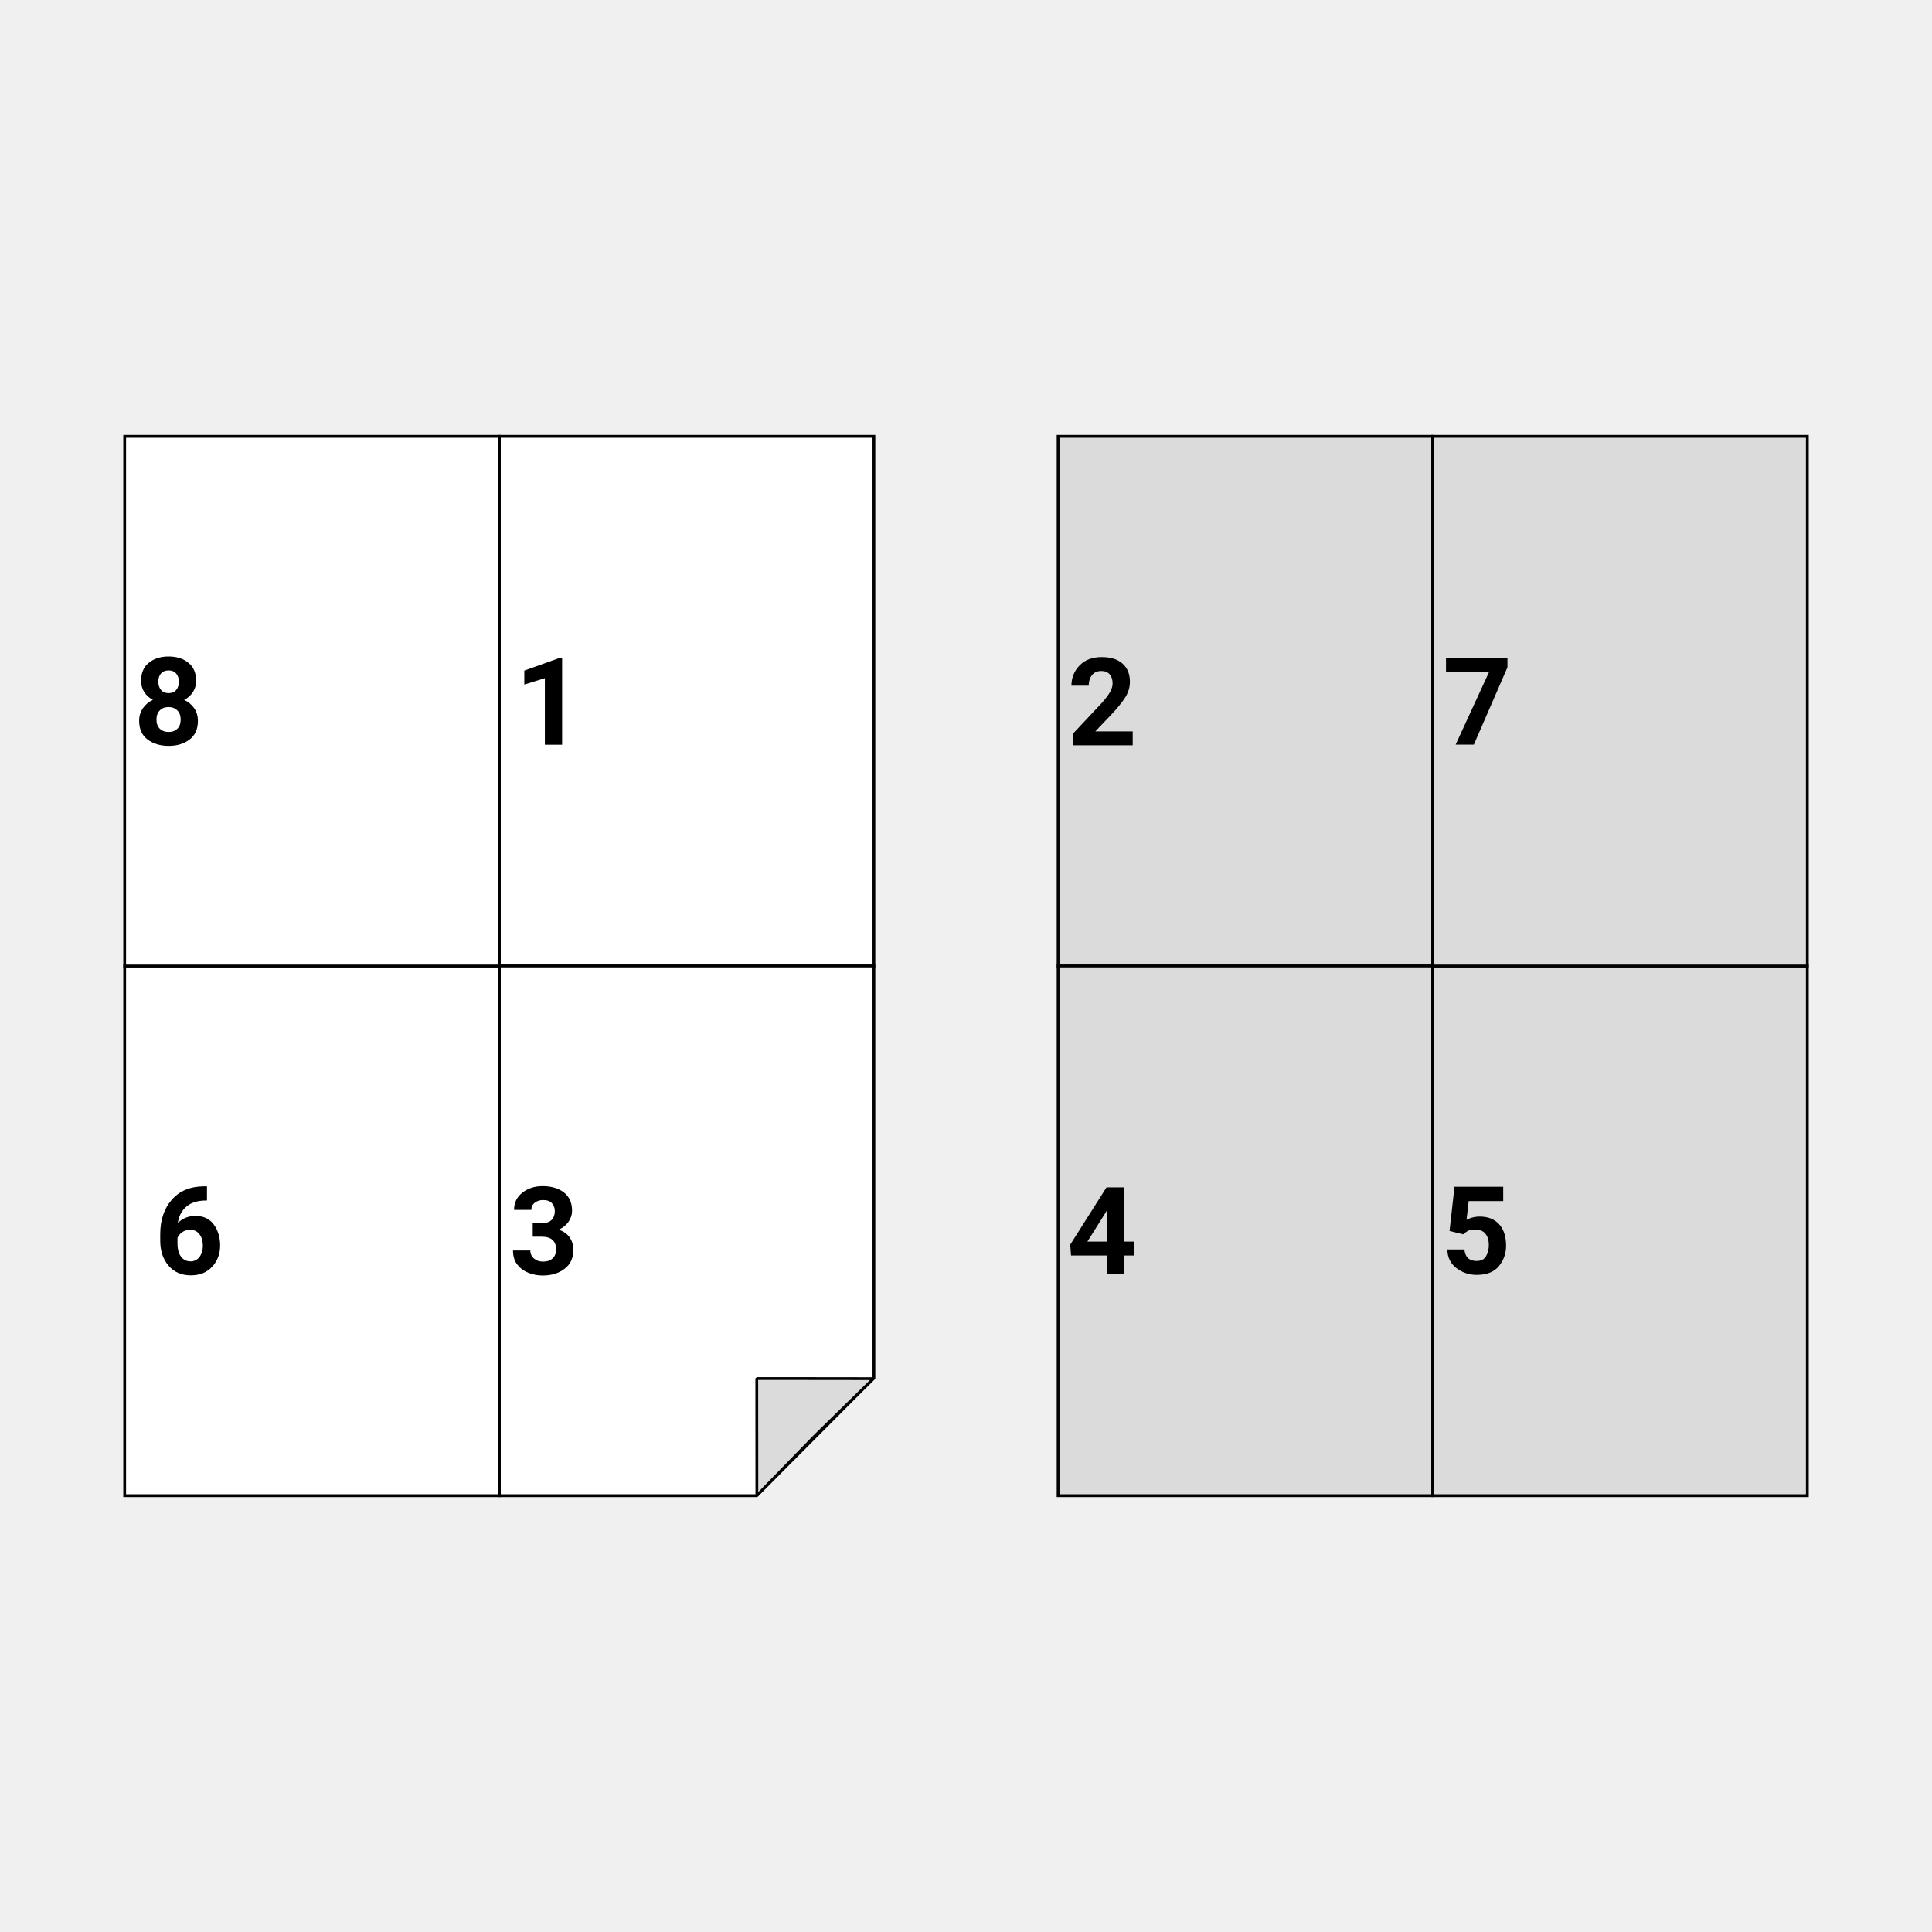
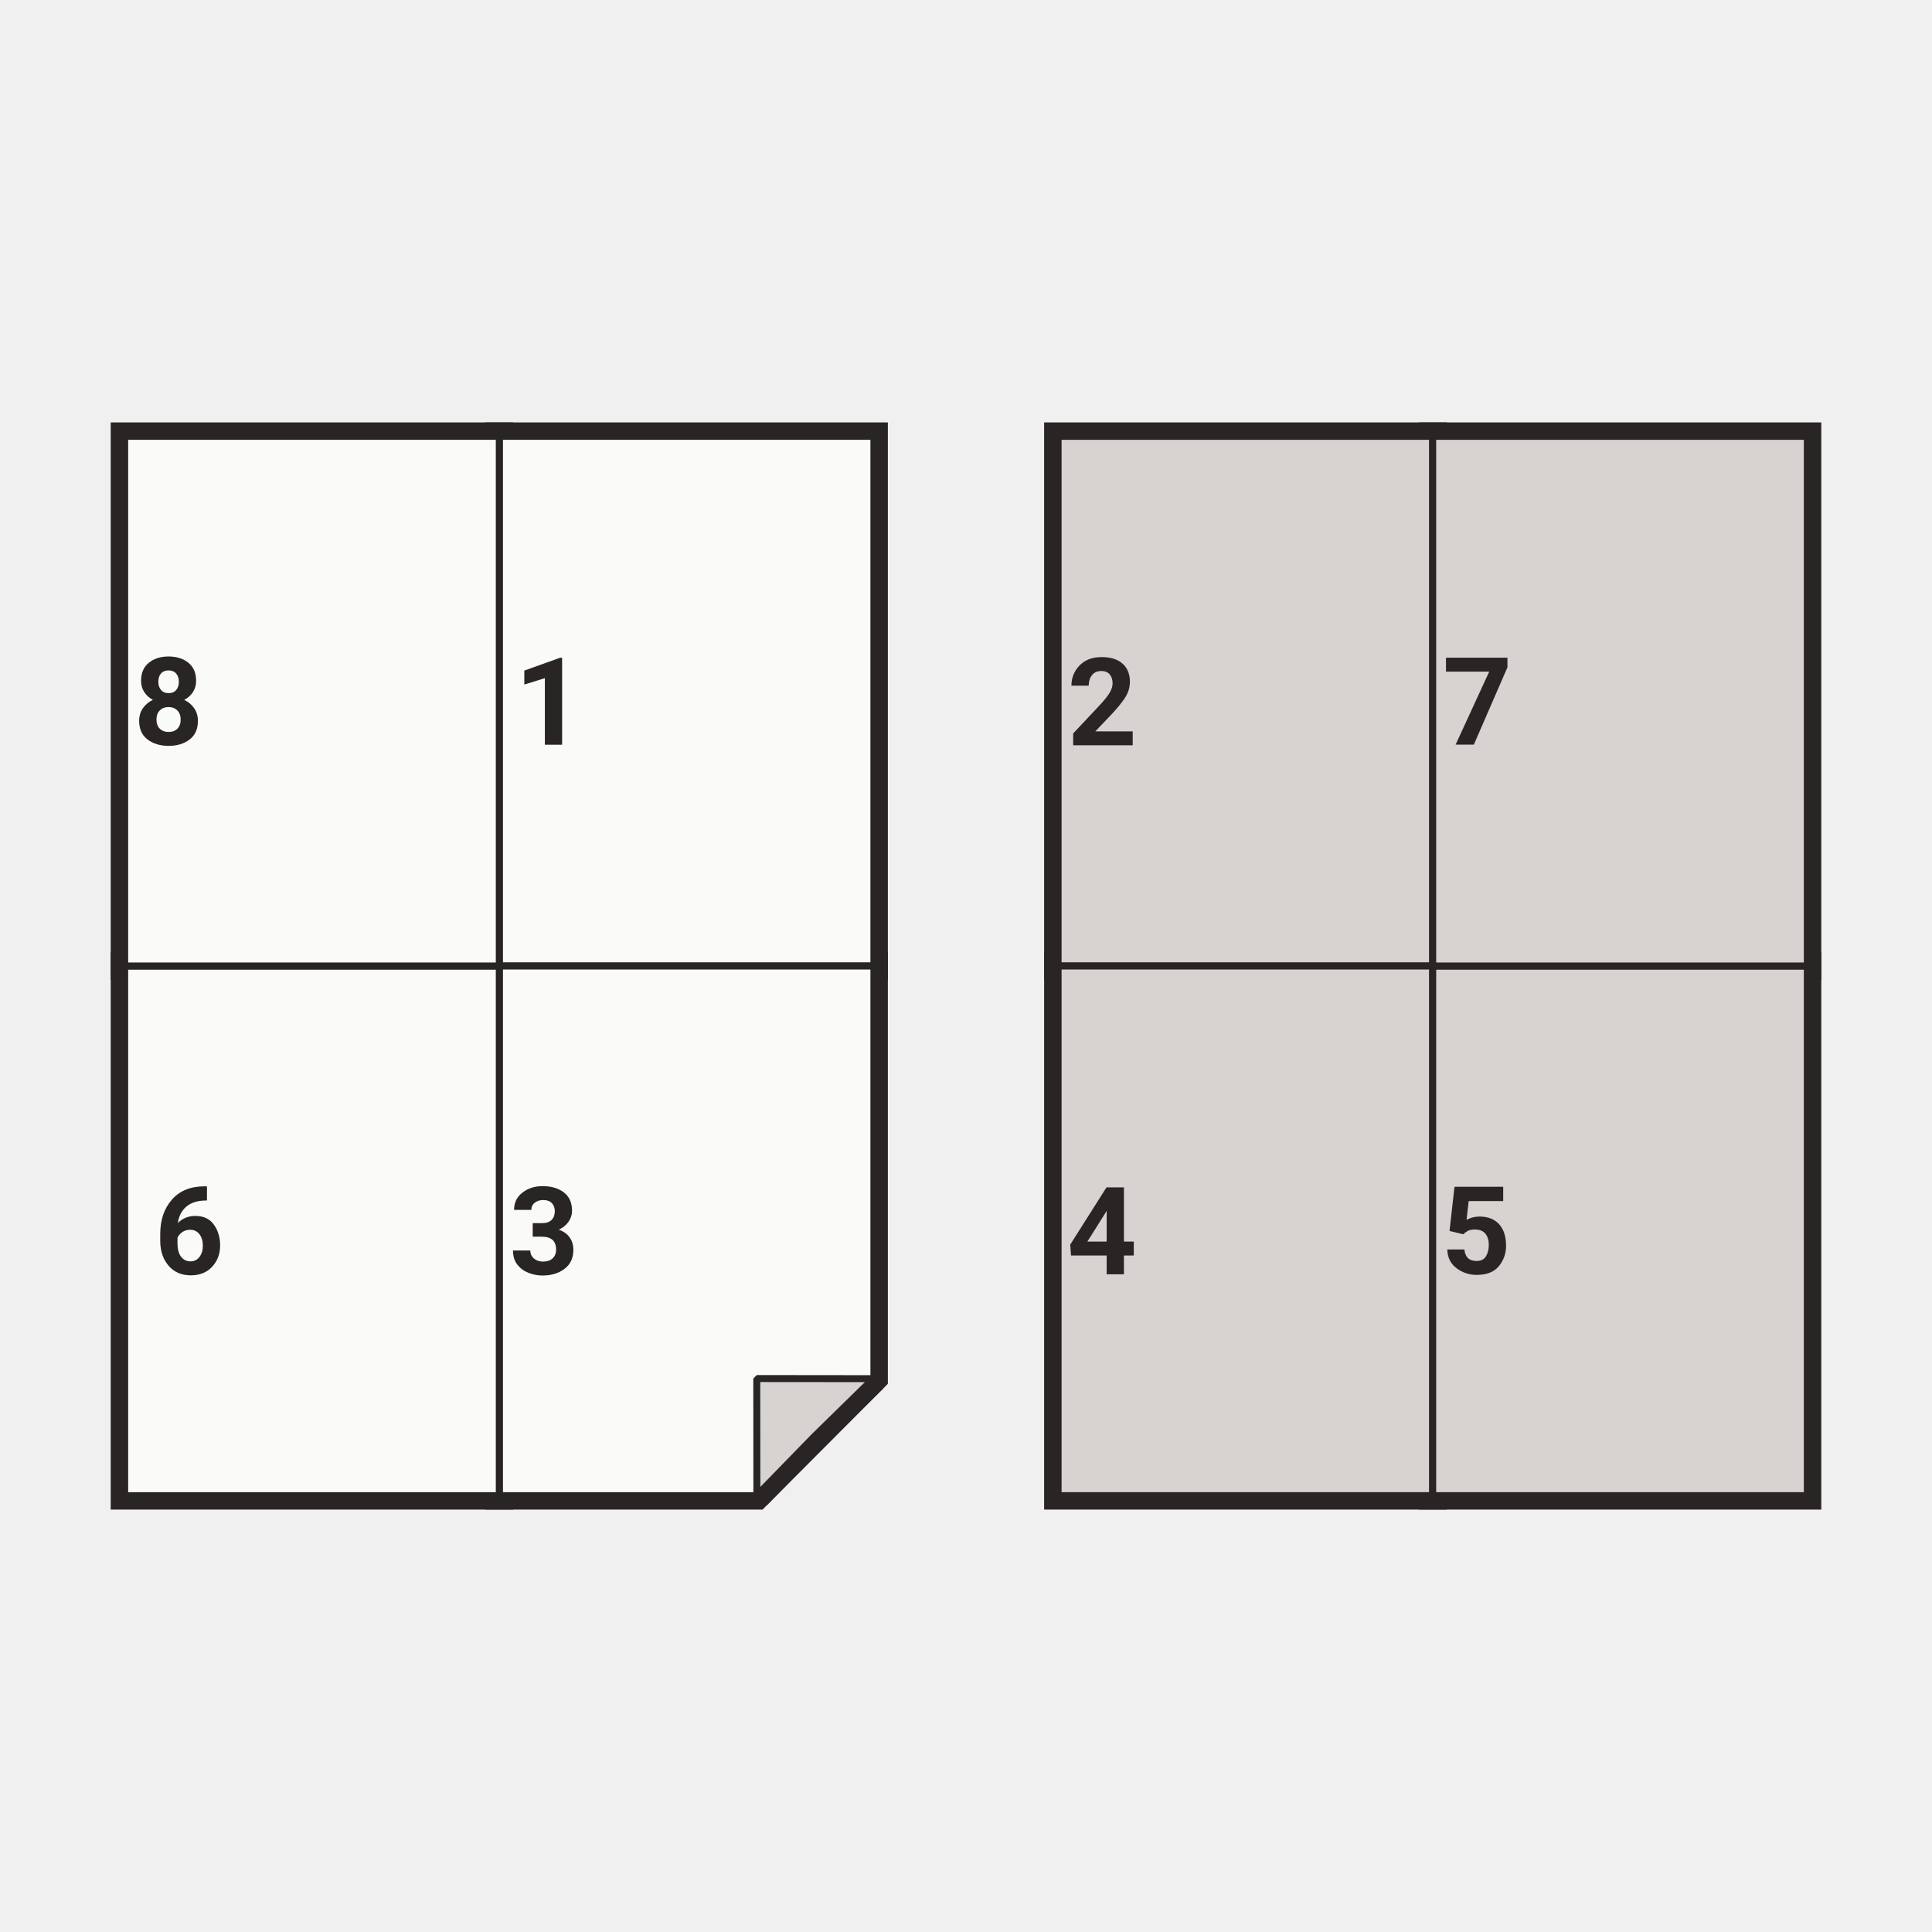
<svg xmlns="http://www.w3.org/2000/svg" width="366.225mm" height="366.225mm" viewBox="0 0 1384.159 1384.159" version="1.1" id="svg1" xml:space="preserve">
  <defs id="defs1" />
  <g id="layer1" transform="translate(-1846.268,-424)">
    <g id="g41">
      <rect style="fill:#ffffff;fill-opacity:0;stroke:none;stroke-width:2;stroke-linecap:round;stroke-linejoin:bevel;stroke-dasharray:4, 4;stroke-dashoffset:0;stroke-opacity:1;paint-order:markers fill stroke" id="rect29-0" width="1384.159" height="1384.159" x="1846.268" y="424" rx="0" ry="0" />
+       <g id="g30-4" transform="translate(206.5899,237.4227)" style="fill:none;stroke:#292524;stroke-width:20;stroke-dasharray:none;stroke-opacity:1">
+         <path id="rect1-8-1-8-2" style="fill:none;fill-opacity:1;stroke:#292524;stroke-width:20;stroke-linecap:round;stroke-dasharray:none;stroke-opacity:1;paint-order:markers fill stroke" d="m 2397.734,499.196 h 268.39 V 878.657 h -268.39 z" />
+         <path id="rect1-5-1-9-1-3" style="fill:none;fill-opacity:1;stroke:#292524;stroke-width:20;stroke-linecap:round;stroke-dasharray:none;stroke-opacity:1;paint-order:markers fill stroke" d="m 2397.734,878.657 h 268.39 v 379.46 h -268.39 z" />
+         <path id="rect1-7-8-4-2-2" style="fill:none;fill-opacity:1;stroke:#292524;stroke-width:20;stroke-linecap:round;stroke-dasharray:none;stroke-opacity:1;paint-order:markers fill stroke" d="m 2666.124,878.657 h 268.39 v 379.46 h -268.39 z" />
+         <path id="rect1-5-8-2-0-5-2" style="fill:none;fill-opacity:1;stroke:#292524;stroke-width:20;stroke-linecap:round;stroke-dasharray:none;stroke-opacity:1;paint-order:markers fill stroke" d="m 2666.124,499.196 h 268.39 V 878.657 h -268.39 z" />
+         <path id="rect1-34-3-1" style="fill:none;fill-opacity:1;stroke:#292524;stroke-width:20;stroke-linecap:round;stroke-dasharray:none;stroke-opacity:1;paint-order:markers fill stroke" d="m 1997.39,499.196 h 268.39 V 878.657 h -268.39 z" />
+         <path id="rect1-5-37-4-6" style="fill:none;fill-opacity:1;stroke:#292524;stroke-width:20;stroke-linecap:round;stroke-dasharray:none;stroke-opacity:1;paint-order:markers fill stroke" d="m 1997.39,878.657 h 268.39 v 295.228 l -83.966,84.232 h -184.424 z" />
+         <path id="rect1-8-9-3-6-0-8" style="fill:none;fill-opacity:1;stroke:#292524;stroke-width:20;stroke-linecap:round;stroke-dasharray:none;stroke-opacity:1;paint-order:markers fill stroke" d="m 1729,878.657 h 268.39 v 379.461 h -268.39 z" />
+         <path id="rect1-5-1-2-5-26-0-5" style="fill:none;fill-opacity:1;stroke:#292524;stroke-width:20;stroke-linecap:round;stroke-dasharray:none;stroke-opacity:1;paint-order:markers fill stroke" d="m 1729,499.196 h 268.39 V 878.657 h -268.39 z" />
+         <path id="path17-5-7" style="fill:none;fill-opacity:1;stroke:#292524;stroke-width:20;stroke-linecap:round;stroke-linejoin:bevel;stroke-dasharray:none;stroke-opacity:1;paint-order:markers fill stroke" d="m 2181.861,1174.224 41.338,0.036 42.182,0.051 -42.146,41.274 -41.302,42.408 -0.037,-42.445 z" />
+         <text xml:space="preserve" style="font-weight:bold;font-size:87.615px;line-height:1.1;font-family:Roboto;-inkscape-font-specification:'Roboto Bold';text-align:center;text-decoration-color:#000000;letter-spacing:1.288px;word-spacing:1.288px;writing-mode:lr-tb;direction:ltr;text-anchor:middle;fill:none;fill-opacity:1;stroke:#292524;stroke-width:20;stroke-dasharray:none;stroke-opacity:1;paint-order:markers stroke fill" x="2135.634" y="720.244" id="text2-7-3-7-58-5-3-6" transform="scale(1.000158,0.9998423)">
+           <tspan id="tspan2-6-1-8-6-4-1-1" x="2136.278" y="720.244" style="fill:none;fill-opacity:1;stroke:#292524;stroke-width:20;stroke-dasharray:none;stroke-opacity:1">1</tspan>
+         </text>
+         <text xml:space="preserve" style="font-weight:bold;font-size:87.615px;line-height:1.1;font-family:Roboto;-inkscape-font-specification:'Roboto Bold';text-align:center;text-decoration-color:#000000;letter-spacing:1.288px;word-spacing:1.288px;writing-mode:lr-tb;direction:ltr;text-anchor:middle;fill:none;fill-opacity:1;stroke:#292524;stroke-width:20;stroke-dasharray:none;stroke-opacity:1;paint-order:markers stroke fill" x="2131.976" y="1099.721" id="text2-7-3-7-586-9-0-8" transform="scale(1.000158,0.9998423)">
+           <tspan id="tspan2-6-1-8-26-1-67-9" x="2132.62" y="1099.721" style="fill:none;fill-opacity:1;stroke:#292524;stroke-width:20;stroke-dasharray:none;stroke-opacity:1">3</tspan>
+         </text>
+         <text xml:space="preserve" style="font-weight:bold;font-size:87.615px;line-height:1.1;font-family:Roboto;-inkscape-font-specification:'Roboto Bold';text-align:center;text-decoration-color:#000000;letter-spacing:1.288px;word-spacing:1.288px;writing-mode:lr-tb;direction:ltr;text-anchor:middle;fill:none;fill-opacity:1;stroke:#292524;stroke-width:20;stroke-dasharray:none;stroke-opacity:1;paint-order:markers stroke fill" x="1862.901" y="720.201" id="text2-7-3-7-46-2-50-2" transform="scale(1.000158,0.9998423)">
+           <tspan id="tspan2-6-1-8-18-5-0-7" x="1863.545" y="720.201" style="fill:none;fill-opacity:1;stroke:#292524;stroke-width:20;stroke-dasharray:none;stroke-opacity:1">8</tspan>
+         </text>
+         <text xml:space="preserve" style="font-weight:bold;font-size:87.615px;line-height:1.1;font-family:Roboto;-inkscape-font-specification:'Roboto Bold';text-align:center;text-decoration-color:#000000;letter-spacing:1.288px;word-spacing:1.288px;writing-mode:lr-tb;direction:ltr;text-anchor:middle;fill:none;fill-opacity:1;stroke:#292524;stroke-width:20;stroke-dasharray:none;stroke-opacity:1;paint-order:markers stroke fill" x="1877.69" y="1099.593" id="text2-7-3-7-7-0-4-9" transform="scale(1.000158,0.9998423)">
+           <tspan id="tspan2-6-1-8-62-8-54-5" x="1878.334" y="1099.593" style="fill:none;fill-opacity:1;stroke:#292524;stroke-width:20;stroke-dasharray:none;stroke-opacity:1">6</tspan>
+         </text>
+         <text xml:space="preserve" style="font-weight:bold;font-size:87.615px;line-height:1.1;font-family:Roboto;-inkscape-font-specification:'Roboto Bold';text-align:center;text-decoration-color:#000000;letter-spacing:1.288px;word-spacing:1.288px;writing-mode:lr-tb;direction:ltr;text-anchor:middle;fill:none;fill-opacity:1;stroke:#292524;stroke-width:20;stroke-dasharray:none;stroke-opacity:1;paint-order:markers stroke fill" x="2531.701" y="720.629" id="text2-7-3-7-0-3-8-4" transform="scale(1.000158,0.9998423)">
+           <tspan id="tspan2-6-1-8-3-9-3-3" x="2532.345" y="720.629" style="fill:none;fill-opacity:1;stroke:#292524;stroke-width:20;stroke-dasharray:none;stroke-opacity:1">2</tspan>
+         </text>
+         <text xml:space="preserve" style="font-weight:bold;font-size:87.615px;line-height:1.1;font-family:Roboto;-inkscape-font-specification:'Roboto Bold';text-align:center;text-decoration-color:#000000;letter-spacing:1.288px;word-spacing:1.288px;writing-mode:lr-tb;direction:ltr;text-anchor:middle;fill:none;fill-opacity:1;stroke:#292524;stroke-width:20;stroke-dasharray:none;stroke-opacity:1;paint-order:markers stroke fill" x="2800.433" y="720.179" id="text2-7-3-7-95-3-1-1" transform="scale(1.000158,0.9998423)">
+           <tspan id="tspan2-6-1-8-32-9-4-2" x="2801.077" y="720.179" style="fill:none;fill-opacity:1;stroke:#292524;stroke-width:20;stroke-dasharray:none;stroke-opacity:1">7</tspan>
+         </text>
+         <text xml:space="preserve" style="font-weight:bold;font-size:87.615px;line-height:1.1;font-family:Roboto;-inkscape-font-specification:'Roboto Bold';text-align:center;text-decoration-color:#000000;letter-spacing:1.288px;word-spacing:1.288px;writing-mode:lr-tb;direction:ltr;text-anchor:middle;fill:none;fill-opacity:1;stroke:#292524;stroke-width:20;stroke-dasharray:none;stroke-opacity:1;paint-order:markers stroke fill" x="2531.487" y="1099.7" id="text2-7-3-7-6-6-8-3" transform="scale(1.000158,0.9998423)">
+           <tspan id="tspan2-6-1-8-7-7-4-3" x="2532.131" y="1099.7" style="fill:none;fill-opacity:1;stroke:#292524;stroke-width:20;stroke-dasharray:none;stroke-opacity:1">4</tspan>
+         </text>
+         <text xml:space="preserve" style="font-weight:bold;font-size:87.615px;line-height:1.1;font-family:Roboto;-inkscape-font-specification:'Roboto Bold';text-align:center;text-decoration-color:#000000;letter-spacing:1.288px;word-spacing:1.288px;writing-mode:lr-tb;direction:ltr;text-anchor:middle;fill:none;fill-opacity:1;stroke:#292524;stroke-width:20;stroke-dasharray:none;stroke-opacity:1;paint-order:markers stroke fill" x="2799.45" y="1099.272" id="text2-7-3-7-41-9-9-4" transform="scale(1.000158,0.9998423)">
+           <tspan id="tspan2-6-1-8-96-9-2-1" x="2800.093" y="1099.272" style="fill:none;fill-opacity:1;stroke:#292524;stroke-width:20;stroke-dasharray:none;stroke-opacity:1">5</tspan>
+         </text>
+       </g>
      <g id="g30" transform="translate(206.5899,237.4227)">
-         <path id="rect1-8-1-8" style="fill:#dbdbdb;fill-opacity:1;stroke:#000000;stroke-width:2;stroke-linecap:round;paint-order:markers fill stroke" d="m 2397.734,499.196 h 268.39 V 878.657 h -268.39 z" />
-         <path id="rect1-5-1-9-1" style="fill:#dbdbdb;fill-opacity:1;stroke:#000000;stroke-width:2;stroke-linecap:round;paint-order:markers fill stroke" d="m 2397.734,878.657 h 268.39 v 379.46 h -268.39 z" />
-         <path id="rect1-7-8-4-2" style="fill:#dbdbdb;fill-opacity:1;stroke:#000000;stroke-width:2;stroke-linecap:round;paint-order:markers fill stroke" d="m 2666.124,878.657 h 268.39 v 379.46 h -268.39 z" />
-         <path id="rect1-5-8-2-0-5" style="fill:#dbdbdb;fill-opacity:1;stroke:#000000;stroke-width:2;stroke-linecap:round;paint-order:markers fill stroke" d="m 2666.124,499.196 h 268.39 V 878.657 h -268.39 z" />
-         <path id="rect1-34-3" style="fill:#ffffff;stroke:#000000;stroke-width:2;stroke-linecap:round;paint-order:markers fill stroke" d="m 1997.39,499.196 h 268.39 V 878.657 h -268.39 z" />
-         <path id="rect1-5-37-4" style="fill:#ffffff;stroke:#000000;stroke-width:1.999;stroke-linecap:round;stroke-dasharray:none;paint-order:markers fill stroke" d="m 1997.39,878.657 h 268.39 v 295.228 l -83.966,84.232 h -184.424 z" />
-         <path id="rect1-8-9-3-6-0" style="fill:#ffffff;stroke:#000000;stroke-width:2;stroke-linecap:round;paint-order:markers fill stroke" d="m 1729,878.657 h 268.39 v 379.461 h -268.39 z" />
-         <path id="rect1-5-1-2-5-26-0" style="fill:#ffffff;stroke:#000000;stroke-width:2;stroke-linecap:round;paint-order:markers fill stroke" d="m 1729,499.196 h 268.39 V 878.657 h -268.39 z" />
-         <path id="path17-5" style="fill:#dbdbdb;stroke:#000000;stroke-width:1.999;stroke-linecap:round;stroke-linejoin:bevel;paint-order:markers fill stroke" d="m 2181.861,1174.224 41.338,0.036 42.182,0.051 -42.146,41.274 -41.302,42.408 -0.037,-42.445 z" />
-         <text xml:space="preserve" style="font-weight:bold;font-size:87.615px;line-height:1.1;font-family:Roboto;-inkscape-font-specification:'Roboto Bold';text-align:center;text-decoration-color:#000000;letter-spacing:1.288px;word-spacing:1.288px;writing-mode:lr-tb;direction:ltr;text-anchor:middle;fill:#000000;fill-opacity:1;stroke:none;stroke-width:15.496;stroke-opacity:1;paint-order:markers stroke fill" x="2135.634" y="720.244" id="text2-7-3-7-58-5-3" transform="scale(1.000158,0.9998423)">
-           <tspan id="tspan2-6-1-8-6-4-1" x="2136.278" y="720.244" style="stroke-width:15.496">1</tspan>
+         <path id="rect1-8-1-8" style="fill:#d6d3d1;fill-opacity:1;stroke:#292524;stroke-width:5;stroke-linecap:round;stroke-dasharray:none;stroke-opacity:1;paint-order:markers fill stroke" d="m 2397.734,499.196 h 268.39 V 878.657 h -268.39 z" />
+         <path id="rect1-5-1-9-1" style="fill:#d6d3d1;fill-opacity:1;stroke:#292524;stroke-width:5;stroke-linecap:round;stroke-dasharray:none;stroke-opacity:1;paint-order:markers fill stroke" d="m 2397.734,878.657 h 268.39 v 379.46 h -268.39 z" />
+         <path id="rect1-7-8-4-2" style="fill:#d6d3d1;fill-opacity:1;stroke:#292524;stroke-width:5;stroke-linecap:round;stroke-dasharray:none;stroke-opacity:1;paint-order:markers fill stroke" d="m 2666.124,878.657 h 268.39 v 379.46 h -268.39 z" />
+         <path id="rect1-5-8-2-0-5" style="fill:#d6d3d1;fill-opacity:1;stroke:#292524;stroke-width:5;stroke-linecap:round;stroke-dasharray:none;stroke-opacity:1;paint-order:markers fill stroke" d="m 2666.124,499.196 h 268.39 V 878.657 h -268.39 z" />
+         <path id="rect1-34-3" style="fill:#fafaf9;fill-opacity:1;stroke:#292524;stroke-width:5;stroke-linecap:round;stroke-dasharray:none;stroke-opacity:1;paint-order:markers fill stroke" d="m 1997.39,499.196 h 268.39 V 878.657 h -268.39 z" />
+         <path id="rect1-5-37-4" style="fill:#fafaf9;fill-opacity:1;stroke:#292524;stroke-width:5;stroke-linecap:round;stroke-dasharray:none;stroke-opacity:1;paint-order:markers fill stroke" d="m 1997.39,878.657 h 268.39 v 295.228 l -83.966,84.232 h -184.424 z" />
+         <path id="rect1-8-9-3-6-0" style="fill:#fafaf9;fill-opacity:1;stroke:#292524;stroke-width:5;stroke-linecap:round;stroke-dasharray:none;stroke-opacity:1;paint-order:markers fill stroke" d="m 1729,878.657 h 268.39 v 379.461 h -268.39 z" />
+         <path id="rect1-5-1-2-5-26-0" style="fill:#fafaf9;fill-opacity:1;stroke:#292524;stroke-width:5;stroke-linecap:round;stroke-dasharray:none;stroke-opacity:1;paint-order:markers fill stroke" d="m 1729,499.196 h 268.39 V 878.657 h -268.39 z" />
+         <path id="path17-5" style="fill:#d6d3d1;fill-opacity:1;stroke:#292524;stroke-width:5;stroke-linecap:round;stroke-linejoin:bevel;stroke-dasharray:none;stroke-opacity:1;paint-order:markers fill stroke" d="m 2181.861,1174.224 41.338,0.036 42.182,0.051 -42.146,41.274 -41.302,42.408 -0.037,-42.445 z" />
+         <text xml:space="preserve" style="font-weight:bold;font-size:87.615px;line-height:1.1;font-family:Roboto;-inkscape-font-specification:'Roboto Bold';text-align:center;text-decoration-color:#000000;letter-spacing:1.288px;word-spacing:1.288px;writing-mode:lr-tb;direction:ltr;text-anchor:middle;fill:#292524;fill-opacity:1;stroke:none;stroke-width:15.496;stroke-opacity:1;paint-order:markers stroke fill" x="2135.634" y="720.244" id="text2-7-3-7-58-5-3" transform="scale(1.000158,0.9998423)">
+           <tspan id="tspan2-6-1-8-6-4-1" x="2136.278" y="720.244" style="fill:#292524;fill-opacity:1;stroke-width:15.496">1</tspan>
        </text>
-         <text xml:space="preserve" style="font-weight:bold;font-size:87.615px;line-height:1.1;font-family:Roboto;-inkscape-font-specification:'Roboto Bold';text-align:center;text-decoration-color:#000000;letter-spacing:1.288px;word-spacing:1.288px;writing-mode:lr-tb;direction:ltr;text-anchor:middle;fill:#000000;fill-opacity:1;stroke:none;stroke-width:15.496;stroke-opacity:1;paint-order:markers stroke fill" x="2131.976" y="1099.721" id="text2-7-3-7-586-9-0" transform="scale(1.000158,0.9998423)">
-           <tspan id="tspan2-6-1-8-26-1-67" x="2132.62" y="1099.721" style="stroke-width:15.496">3</tspan>
+         <text xml:space="preserve" style="font-weight:bold;font-size:87.615px;line-height:1.1;font-family:Roboto;-inkscape-font-specification:'Roboto Bold';text-align:center;text-decoration-color:#000000;letter-spacing:1.288px;word-spacing:1.288px;writing-mode:lr-tb;direction:ltr;text-anchor:middle;fill:#292524;fill-opacity:1;stroke:none;stroke-width:15.496;stroke-opacity:1;paint-order:markers stroke fill" x="2131.976" y="1099.721" id="text2-7-3-7-586-9-0" transform="scale(1.000158,0.9998423)">
+           <tspan id="tspan2-6-1-8-26-1-67" x="2132.62" y="1099.721" style="fill:#292524;fill-opacity:1;stroke-width:15.496">3</tspan>
        </text>
-         <text xml:space="preserve" style="font-weight:bold;font-size:87.615px;line-height:1.1;font-family:Roboto;-inkscape-font-specification:'Roboto Bold';text-align:center;text-decoration-color:#000000;letter-spacing:1.288px;word-spacing:1.288px;writing-mode:lr-tb;direction:ltr;text-anchor:middle;fill:#000000;fill-opacity:1;stroke:none;stroke-width:15.496;stroke-opacity:1;paint-order:markers stroke fill" x="1862.901" y="720.201" id="text2-7-3-7-46-2-50" transform="scale(1.000158,0.9998423)">
-           <tspan id="tspan2-6-1-8-18-5-0" x="1863.545" y="720.201" style="stroke-width:15.496">8</tspan>
+         <text xml:space="preserve" style="font-weight:bold;font-size:87.615px;line-height:1.1;font-family:Roboto;-inkscape-font-specification:'Roboto Bold';text-align:center;text-decoration-color:#000000;letter-spacing:1.288px;word-spacing:1.288px;writing-mode:lr-tb;direction:ltr;text-anchor:middle;fill:#292524;fill-opacity:1;stroke:none;stroke-width:15.496;stroke-opacity:1;paint-order:markers stroke fill" x="1862.901" y="720.201" id="text2-7-3-7-46-2-50" transform="scale(1.000158,0.9998423)">
+           <tspan id="tspan2-6-1-8-18-5-0" x="1863.545" y="720.201" style="fill:#292524;fill-opacity:1;stroke-width:15.496">8</tspan>
        </text>
-         <text xml:space="preserve" style="font-weight:bold;font-size:87.615px;line-height:1.1;font-family:Roboto;-inkscape-font-specification:'Roboto Bold';text-align:center;text-decoration-color:#000000;letter-spacing:1.288px;word-spacing:1.288px;writing-mode:lr-tb;direction:ltr;text-anchor:middle;fill:#000000;fill-opacity:1;stroke:none;stroke-width:15.496;stroke-opacity:1;paint-order:markers stroke fill" x="1877.69" y="1099.593" id="text2-7-3-7-7-0-4" transform="scale(1.000158,0.9998423)">
-           <tspan id="tspan2-6-1-8-62-8-54" x="1878.334" y="1099.593" style="stroke-width:15.496">6</tspan>
+         <text xml:space="preserve" style="font-weight:bold;font-size:87.615px;line-height:1.1;font-family:Roboto;-inkscape-font-specification:'Roboto Bold';text-align:center;text-decoration-color:#000000;letter-spacing:1.288px;word-spacing:1.288px;writing-mode:lr-tb;direction:ltr;text-anchor:middle;fill:#292524;fill-opacity:1;stroke:none;stroke-width:15.496;stroke-opacity:1;paint-order:markers stroke fill" x="1877.69" y="1099.593" id="text2-7-3-7-7-0-4" transform="scale(1.000158,0.9998423)">
+           <tspan id="tspan2-6-1-8-62-8-54" x="1878.334" y="1099.593" style="fill:#292524;fill-opacity:1;stroke-width:15.496">6</tspan>
        </text>
-         <text xml:space="preserve" style="font-weight:bold;font-size:87.615px;line-height:1.1;font-family:Roboto;-inkscape-font-specification:'Roboto Bold';text-align:center;text-decoration-color:#000000;letter-spacing:1.288px;word-spacing:1.288px;writing-mode:lr-tb;direction:ltr;text-anchor:middle;fill:#000000;fill-opacity:1;stroke:none;stroke-width:15.496;stroke-opacity:1;paint-order:markers stroke fill" x="2531.701" y="720.629" id="text2-7-3-7-0-3-8" transform="scale(1.000158,0.9998423)">
-           <tspan id="tspan2-6-1-8-3-9-3" x="2532.345" y="720.629" style="stroke-width:15.496">2</tspan>
+         <text xml:space="preserve" style="font-weight:bold;font-size:87.615px;line-height:1.1;font-family:Roboto;-inkscape-font-specification:'Roboto Bold';text-align:center;text-decoration-color:#000000;letter-spacing:1.288px;word-spacing:1.288px;writing-mode:lr-tb;direction:ltr;text-anchor:middle;fill:#292524;fill-opacity:1;stroke:none;stroke-width:15.496;stroke-opacity:1;paint-order:markers stroke fill" x="2531.701" y="720.629" id="text2-7-3-7-0-3-8" transform="scale(1.000158,0.9998423)">
+           <tspan id="tspan2-6-1-8-3-9-3" x="2532.345" y="720.629" style="fill:#292524;fill-opacity:1;stroke-width:15.496">2</tspan>
        </text>
-         <text xml:space="preserve" style="font-weight:bold;font-size:87.615px;line-height:1.1;font-family:Roboto;-inkscape-font-specification:'Roboto Bold';text-align:center;text-decoration-color:#000000;letter-spacing:1.288px;word-spacing:1.288px;writing-mode:lr-tb;direction:ltr;text-anchor:middle;fill:#000000;fill-opacity:1;stroke:none;stroke-width:15.496;stroke-opacity:1;paint-order:markers stroke fill" x="2800.433" y="720.179" id="text2-7-3-7-95-3-1" transform="scale(1.000158,0.9998423)">
-           <tspan id="tspan2-6-1-8-32-9-4" x="2801.077" y="720.179" style="stroke-width:15.496">7</tspan>
+         <text xml:space="preserve" style="font-weight:bold;font-size:87.615px;line-height:1.1;font-family:Roboto;-inkscape-font-specification:'Roboto Bold';text-align:center;text-decoration-color:#000000;letter-spacing:1.288px;word-spacing:1.288px;writing-mode:lr-tb;direction:ltr;text-anchor:middle;fill:#292524;fill-opacity:1;stroke:none;stroke-width:15.496;stroke-opacity:1;paint-order:markers stroke fill" x="2800.433" y="720.179" id="text2-7-3-7-95-3-1" transform="scale(1.000158,0.9998423)">
+           <tspan id="tspan2-6-1-8-32-9-4" x="2801.077" y="720.179" style="fill:#292524;fill-opacity:1;stroke-width:15.496">7</tspan>
        </text>
-         <text xml:space="preserve" style="font-weight:bold;font-size:87.615px;line-height:1.1;font-family:Roboto;-inkscape-font-specification:'Roboto Bold';text-align:center;text-decoration-color:#000000;letter-spacing:1.288px;word-spacing:1.288px;writing-mode:lr-tb;direction:ltr;text-anchor:middle;fill:#000000;fill-opacity:1;stroke:none;stroke-width:15.496;stroke-opacity:1;paint-order:markers stroke fill" x="2531.487" y="1099.7" id="text2-7-3-7-6-6-8" transform="scale(1.000158,0.9998423)">
-           <tspan id="tspan2-6-1-8-7-7-4" x="2532.131" y="1099.7" style="stroke-width:15.496">4</tspan>
+         <text xml:space="preserve" style="font-weight:bold;font-size:87.615px;line-height:1.1;font-family:Roboto;-inkscape-font-specification:'Roboto Bold';text-align:center;text-decoration-color:#000000;letter-spacing:1.288px;word-spacing:1.288px;writing-mode:lr-tb;direction:ltr;text-anchor:middle;fill:#292524;fill-opacity:1;stroke:none;stroke-width:15.496;stroke-opacity:1;paint-order:markers stroke fill" x="2531.487" y="1099.7" id="text2-7-3-7-6-6-8" transform="scale(1.000158,0.9998423)">
+           <tspan id="tspan2-6-1-8-7-7-4" x="2532.131" y="1099.7" style="fill:#292524;fill-opacity:1;stroke-width:15.496">4</tspan>
        </text>
-         <text xml:space="preserve" style="font-weight:bold;font-size:87.615px;line-height:1.1;font-family:Roboto;-inkscape-font-specification:'Roboto Bold';text-align:center;text-decoration-color:#000000;letter-spacing:1.288px;word-spacing:1.288px;writing-mode:lr-tb;direction:ltr;text-anchor:middle;fill:#000000;fill-opacity:1;stroke:none;stroke-width:15.496;stroke-opacity:1;paint-order:markers stroke fill" x="2799.45" y="1099.272" id="text2-7-3-7-41-9-9" transform="scale(1.000158,0.9998423)">
-           <tspan id="tspan2-6-1-8-96-9-2" x="2800.093" y="1099.272" style="stroke-width:15.496">5</tspan>
+         <text xml:space="preserve" style="font-weight:bold;font-size:87.615px;line-height:1.1;font-family:Roboto;-inkscape-font-specification:'Roboto Bold';text-align:center;text-decoration-color:#000000;letter-spacing:1.288px;word-spacing:1.288px;writing-mode:lr-tb;direction:ltr;text-anchor:middle;fill:#292524;fill-opacity:1;stroke:none;stroke-width:15.496;stroke-opacity:1;paint-order:markers stroke fill" x="2799.45" y="1099.272" id="text2-7-3-7-41-9-9" transform="scale(1.000158,0.9998423)">
+           <tspan id="tspan2-6-1-8-96-9-2" x="2800.093" y="1099.272" style="fill:#292524;fill-opacity:1;stroke-width:15.496">5</tspan>
        </text>
      </g>
    </g>
  </g>
</svg>
